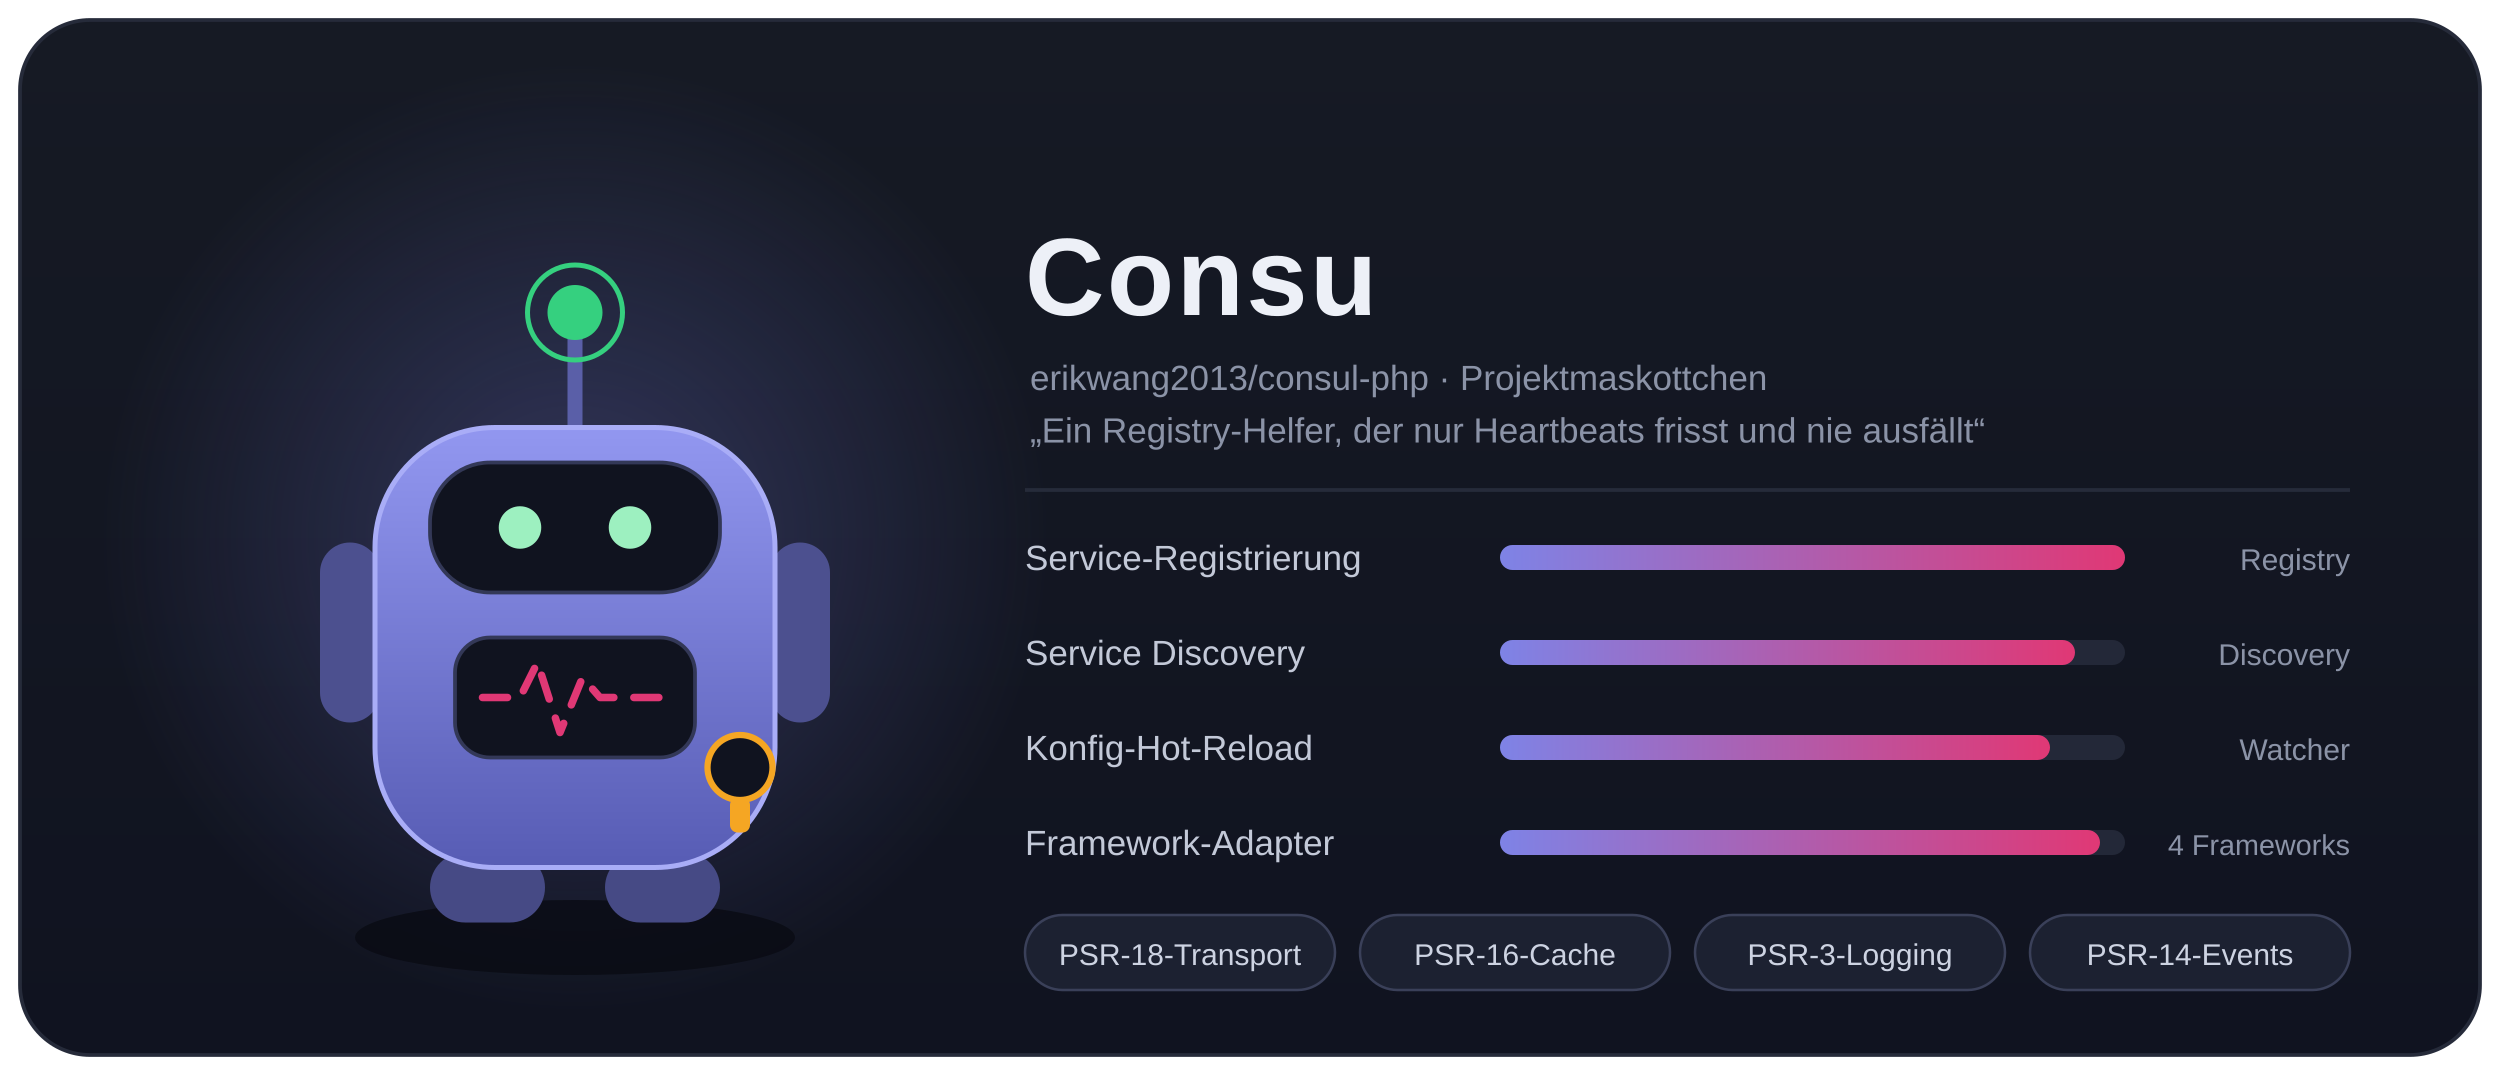
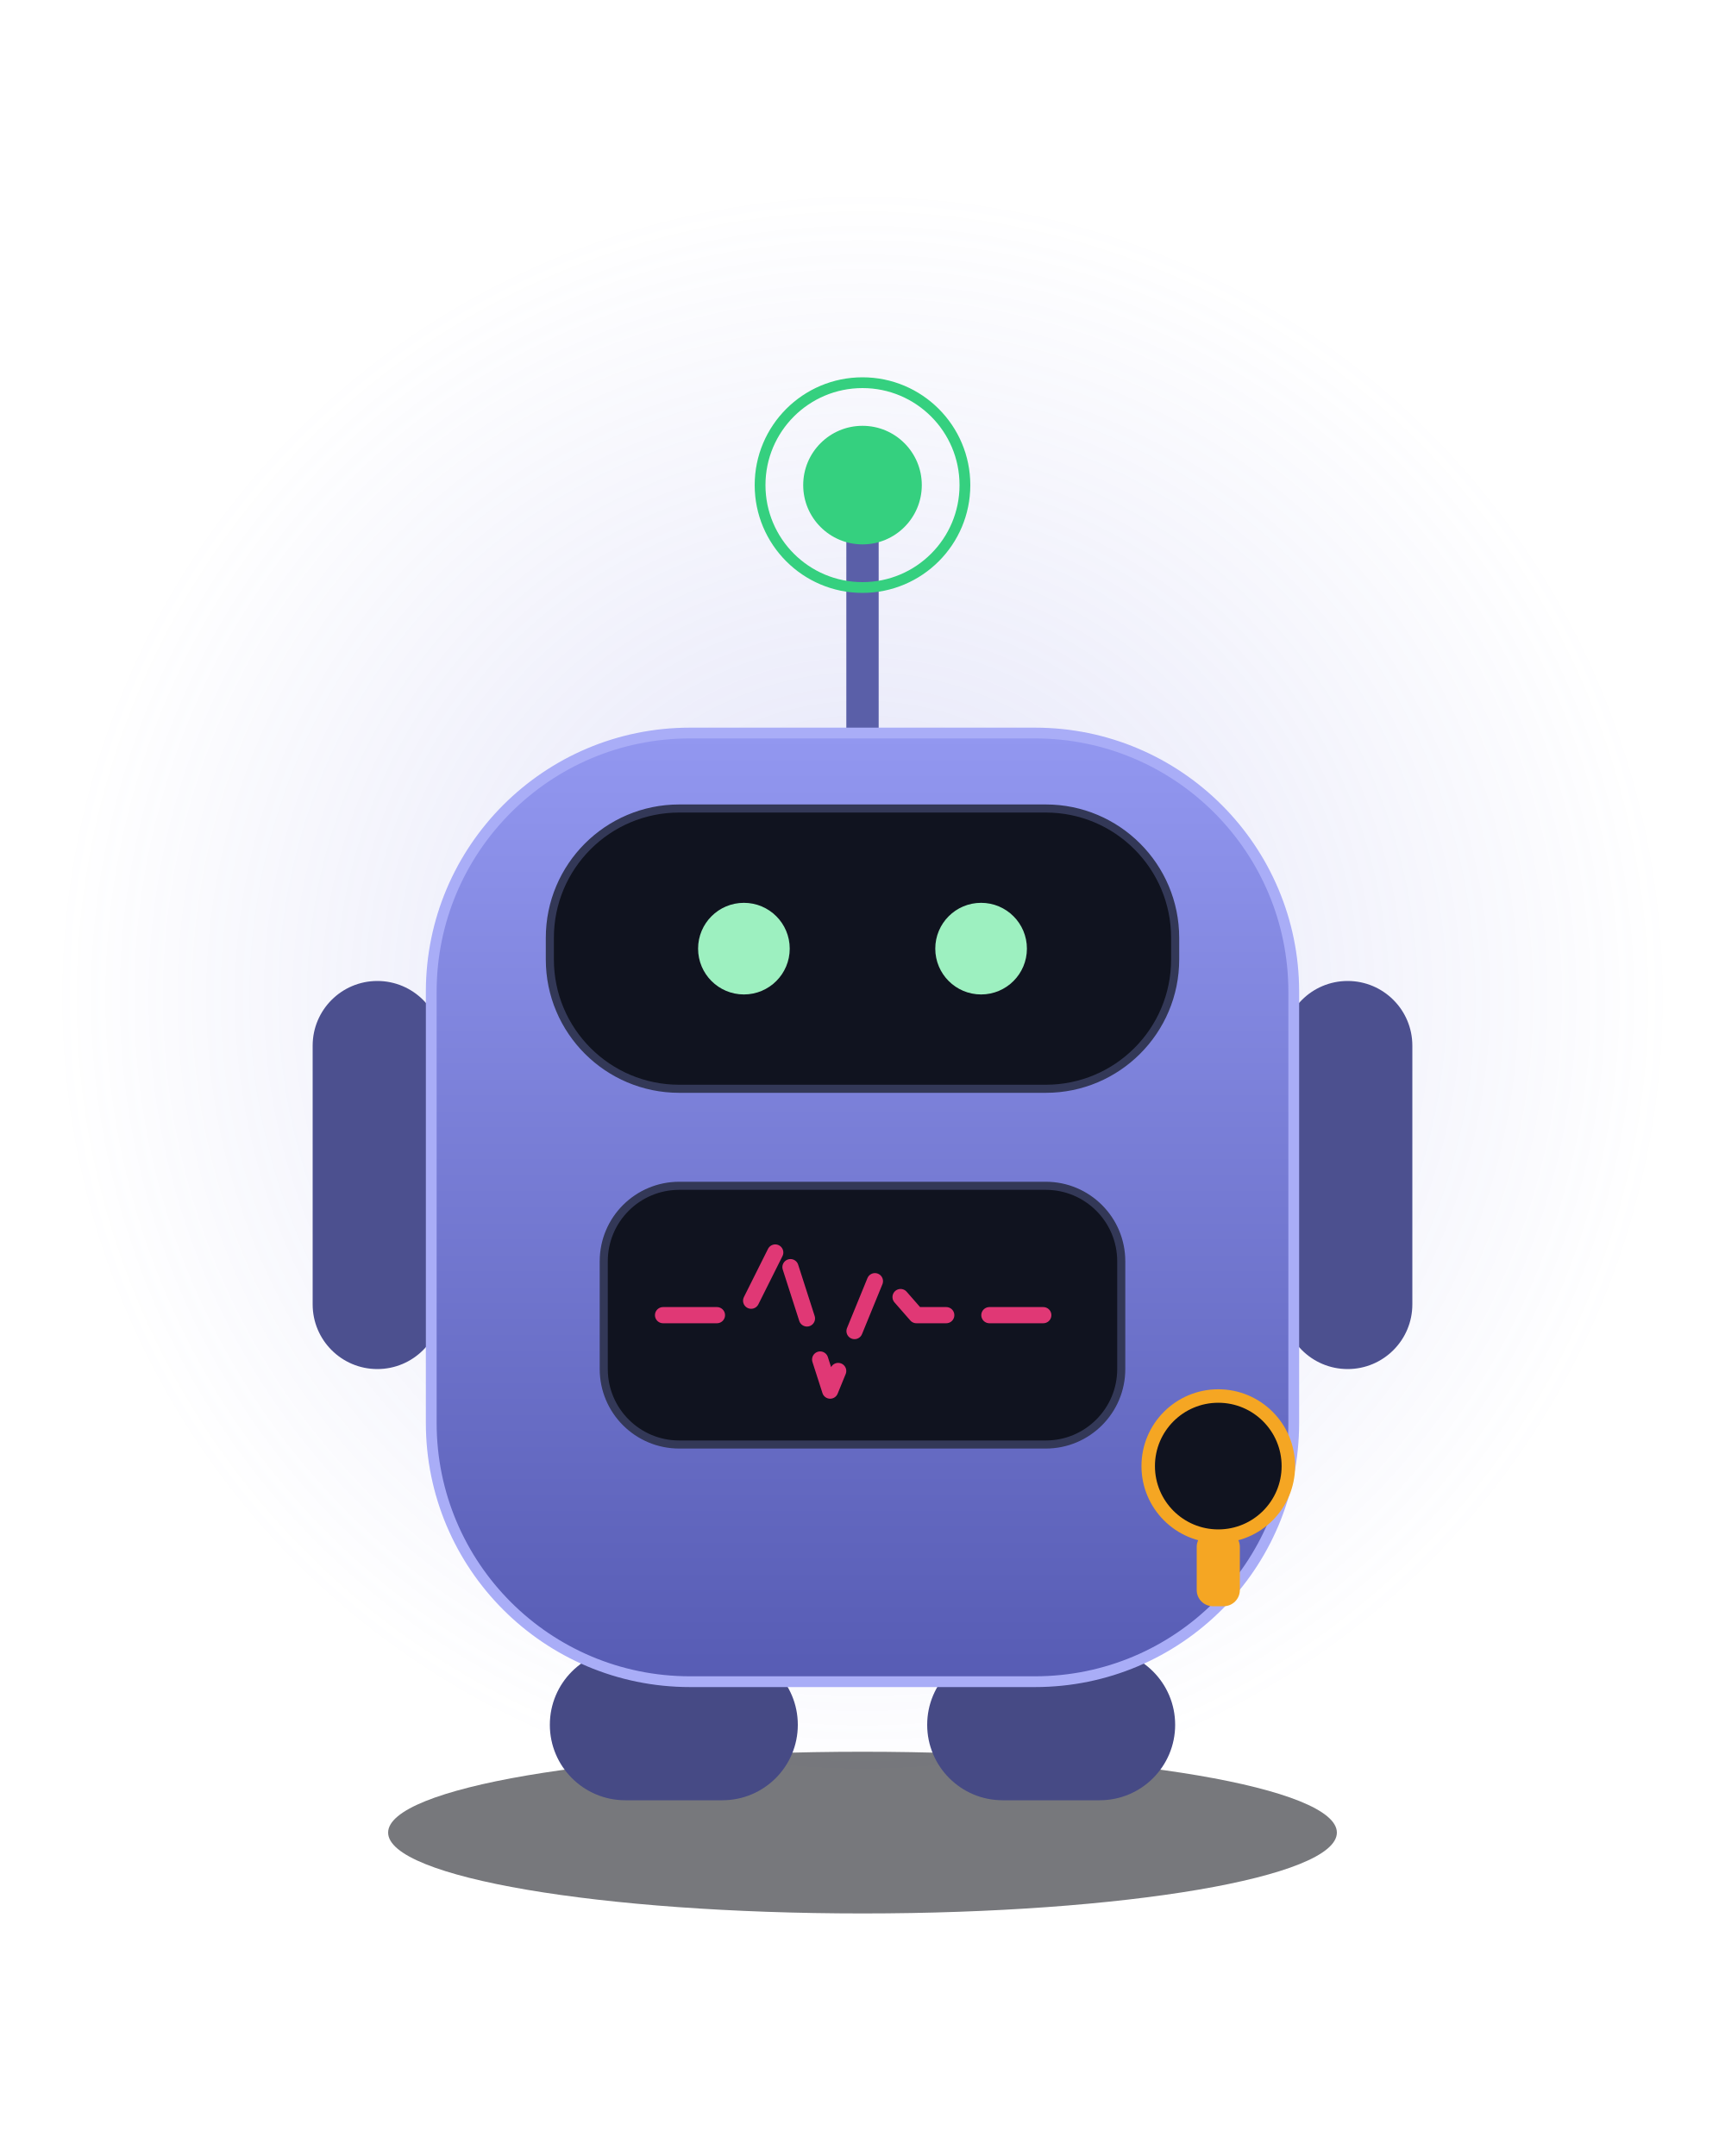
- <svg xmlns="http://www.w3.org/2000/svg" width="1000" height="430" viewBox="0 0 1000 430" role="img" aria-label="consul-php Projektmaskottchen Consu">
-   <style>
-     .t { font-family: -apple-system, BlinkMacSystemFont, "Segoe UI", "Helvetica Neue", Arial, "DejaVu Sans", "Noto Sans SC", "PingFang SC", "Microsoft YaHei", sans-serif; }
-     .name { font-size: 44px; font-weight: 700; fill: #EDF0F7; letter-spacing: 1px; }
-     .sub { font-size: 14px; fill: #8B93A7; }
-     .label { font-size: 14px; fill: #C3C9D8; }
-     .val { font-size: 12px; fill: #8B93A7; }
-     .chip { font-size: 12px; fill: #CDD3E2; }
-   </style>
+ <svg xmlns="http://www.w3.org/2000/svg" width="320" height="400" viewBox="0 0 320 400" role="img" aria-label="Consu — Projekt-Maskottchen von consul-php">
  <defs>
-     <linearGradient id="panel" x1="0" y1="0" x2="0" y2="1">
-       <stop offset="0" stop-color="#161A24" />
-       <stop offset="1" stop-color="#101320" />
-     </linearGradient>
    <linearGradient id="body" x1="0" y1="0" x2="0" y2="1">
      <stop offset="0" stop-color="#9297F0" />
      <stop offset="1" stop-color="#575CB4" />
    </linearGradient>
-     <linearGradient id="bar" x1="0" y1="0" x2="1" y2="0">
-       <stop offset="0" stop-color="#7E83E6" />
-       <stop offset="1" stop-color="#E03875" />
-     </linearGradient>
    <radialGradient id="glow" cx="0.5" cy="0.5" r="0.5">
-       <stop offset="0" stop-color="#7A7FE0" stop-opacity="0.30" />
+       <stop offset="0" stop-color="#7A7FE0" stop-opacity="0.22" />
      <stop offset="1" stop-color="#7A7FE0" stop-opacity="0" />
    </radialGradient>
  </defs>
-   <rect x="8" y="8" width="984" height="414" rx="28" fill="url(#panel)" stroke="#262B3A" stroke-width="1.5" />
-   <circle cx="230" cy="215" r="190" fill="url(#glow)" />
-   <g class="t" transform="translate(230,235)">
+   <circle cx="160" cy="185" r="150" fill="url(#glow)" />
+   <g transform="translate(160,200)">
    <g>
      <animateTransform attributeName="transform" type="translate" values="0 0; 0 -8; 0 0" dur="4.4s" repeatCount="indefinite" />
-       <ellipse cx="0" cy="140" rx="88" ry="15" fill="#080A11" opacity="0.75" />
+       <ellipse cx="0" cy="140" rx="88" ry="15" fill="#080A11" opacity="0.55" />
      <line x1="0" y1="-62" x2="0" y2="-100" stroke="#5A5FA8" stroke-width="6" stroke-linecap="round" />
      <circle cx="0" cy="-110" r="19" fill="none" stroke="#35D07F" stroke-width="2">
        <animate attributeName="r" values="11;22;22" dur="2.6s" repeatCount="indefinite" />
        <animate attributeName="opacity" values="0.75;0;0" dur="2.6s" repeatCount="indefinite" />
      </circle>
      <circle cx="0" cy="-110" r="11" fill="#35D07F" />
      <rect x="-102" y="-18" width="24" height="72" rx="12" fill="#4C508F" />
      <rect x="78" y="-18" width="24" height="72" rx="12" fill="#4C508F" />
      <rect x="-58" y="106" width="46" height="28" rx="14" fill="#464A85" />
      <rect x="12" y="106" width="46" height="28" rx="14" fill="#464A85" />
      <rect x="-80" y="-64" width="160" height="176" rx="48" fill="url(#body)" stroke="#A9ADF7" stroke-width="2" />
      <rect x="-58" y="-50" width="116" height="52" rx="24" fill="#10131F" stroke="#333857" stroke-width="1.5" />
      <ellipse cx="-22" cy="-24" rx="8.5" ry="8.5" fill="#9DF0C0">
        <animate attributeName="ry" values="8.5;8.5;1;8.5;8.5" keyTimes="0;0.88;0.92;0.96;1" dur="5s" repeatCount="indefinite" />
      </ellipse>
      <ellipse cx="22" cy="-24" rx="8.5" ry="8.5" fill="#9DF0C0">
        <animate attributeName="ry" values="8.5;8.5;1;8.5;8.5" keyTimes="0;0.88;0.92;0.96;1" dur="5s" repeatCount="indefinite" />
      </ellipse>
      <rect x="-48" y="20" width="96" height="48" rx="14" fill="#10131F" stroke="#333857" stroke-width="1.5" />
      <path d="M-37 44 H-22 L-15 30 L-6 58 L3 36 L10 44 H37" fill="none" stroke="#E03875" stroke-width="3" stroke-linecap="round" stroke-linejoin="round" stroke-dasharray="10 8">
        <animate attributeName="stroke-dashoffset" from="0" to="-36" dur="1.6s" repeatCount="indefinite" />
      </path>
      <circle cx="66" cy="72" r="13" fill="#10131F" stroke="#F5A623" stroke-width="2.5" />
      <rect x="62" y="84" width="8" height="14" rx="3" fill="#F5A623" />
    </g>
  </g>
-   <g class="t">
-     <text class="name" x="410" y="126">Consu</text>
-     <text class="sub" x="412" y="156">erikwang2013/consul-php · Projektmaskottchen</text>
-     <text class="sub" x="412" y="177" fill="#6E768A">„Ein Registry-Helfer, der nur Heartbeats frisst und nie ausfällt“</text>
-     <line x1="410" y1="196" x2="940" y2="196" stroke="#262B3A" stroke-width="1.5" />
-     <text class="label" x="410" y="228">Service-Registrierung</text>
-     <rect x="600" y="218" width="250" height="10" rx="5" fill="#232838" />
-     <rect x="600" y="218" width="250" height="10" rx="5" fill="url(#bar)" />
-     <text class="val" x="940" y="228" text-anchor="end">Registry</text>
-     <text class="label" x="410" y="266">Service Discovery</text>
-     <rect x="600" y="256" width="250" height="10" rx="5" fill="#232838" />
-     <rect x="600" y="256" width="230" height="10" rx="5" fill="url(#bar)" />
-     <text class="val" x="940" y="266" text-anchor="end">Discovery</text>
-     <text class="label" x="410" y="304">Konfig-Hot-Reload</text>
-     <rect x="600" y="294" width="250" height="10" rx="5" fill="#232838" />
-     <rect x="600" y="294" width="220" height="10" rx="5" fill="url(#bar)" />
-     <text class="val" x="940" y="304" text-anchor="end">Watcher</text>
-     <text class="label" x="410" y="342">Framework-Adapter</text>
-     <rect x="600" y="332" width="250" height="10" rx="5" fill="#232838" />
-     <rect x="600" y="332" width="240" height="10" rx="5" fill="url(#bar)" />
-     <text class="val" x="940" y="342" text-anchor="end" style="font-size:11.5px">4 Frameworks</text>
-     <rect x="410" y="366" width="124" height="30" rx="15" fill="#1C2131" stroke="#3A4059" />
-     <text class="chip" x="472" y="386" text-anchor="middle">PSR-18-Transport</text>
-     <rect x="544" y="366" width="124" height="30" rx="15" fill="#1C2131" stroke="#3A4059" />
-     <text class="chip" x="606" y="386" text-anchor="middle">PSR-16-Cache</text>
-     <rect x="678" y="366" width="124" height="30" rx="15" fill="#1C2131" stroke="#3A4059" />
-     <text class="chip" x="740" y="386" text-anchor="middle">PSR-3-Logging</text>
-     <rect x="812" y="366" width="128" height="30" rx="15" fill="#1C2131" stroke="#3A4059" />
-     <text class="chip" x="876" y="386" text-anchor="middle">PSR-14-Events</text>
-   </g>
</svg>
